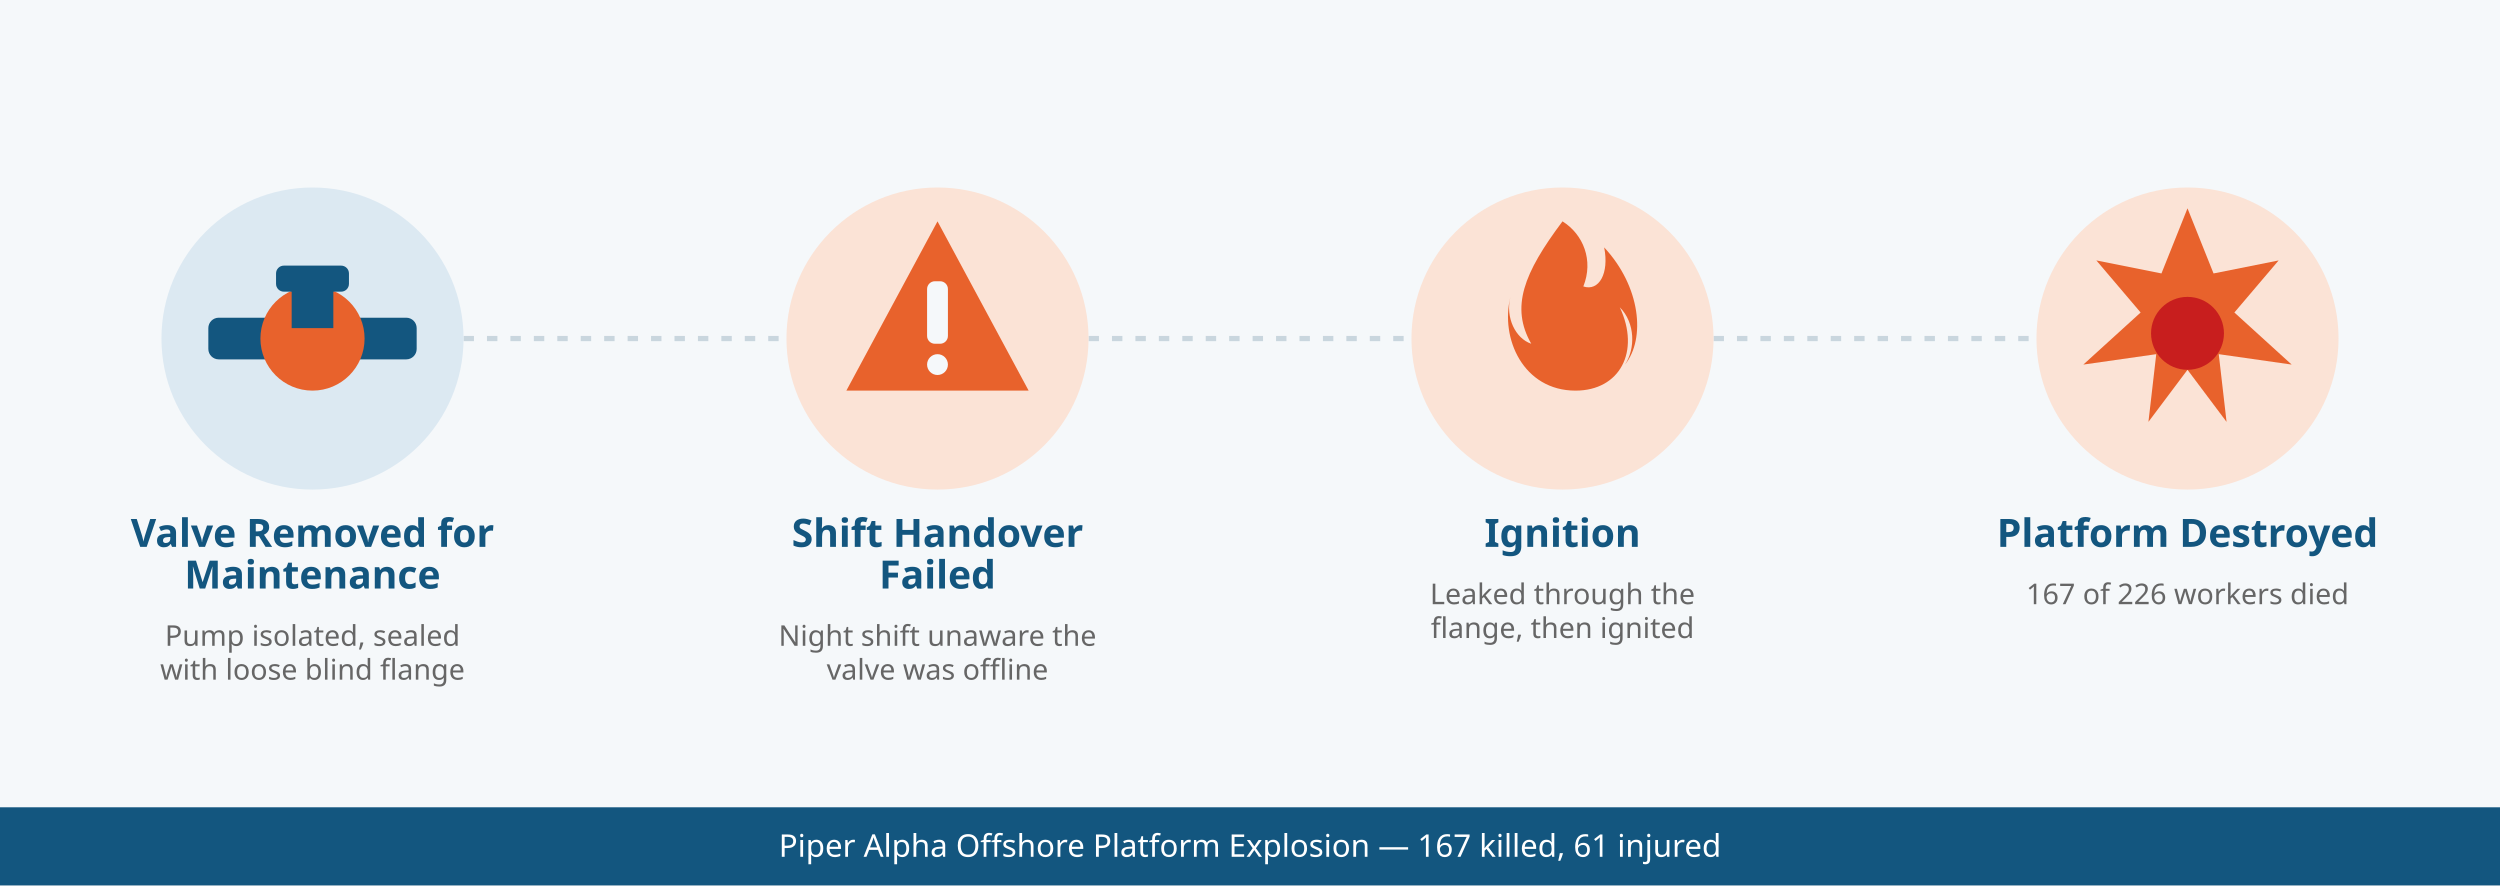
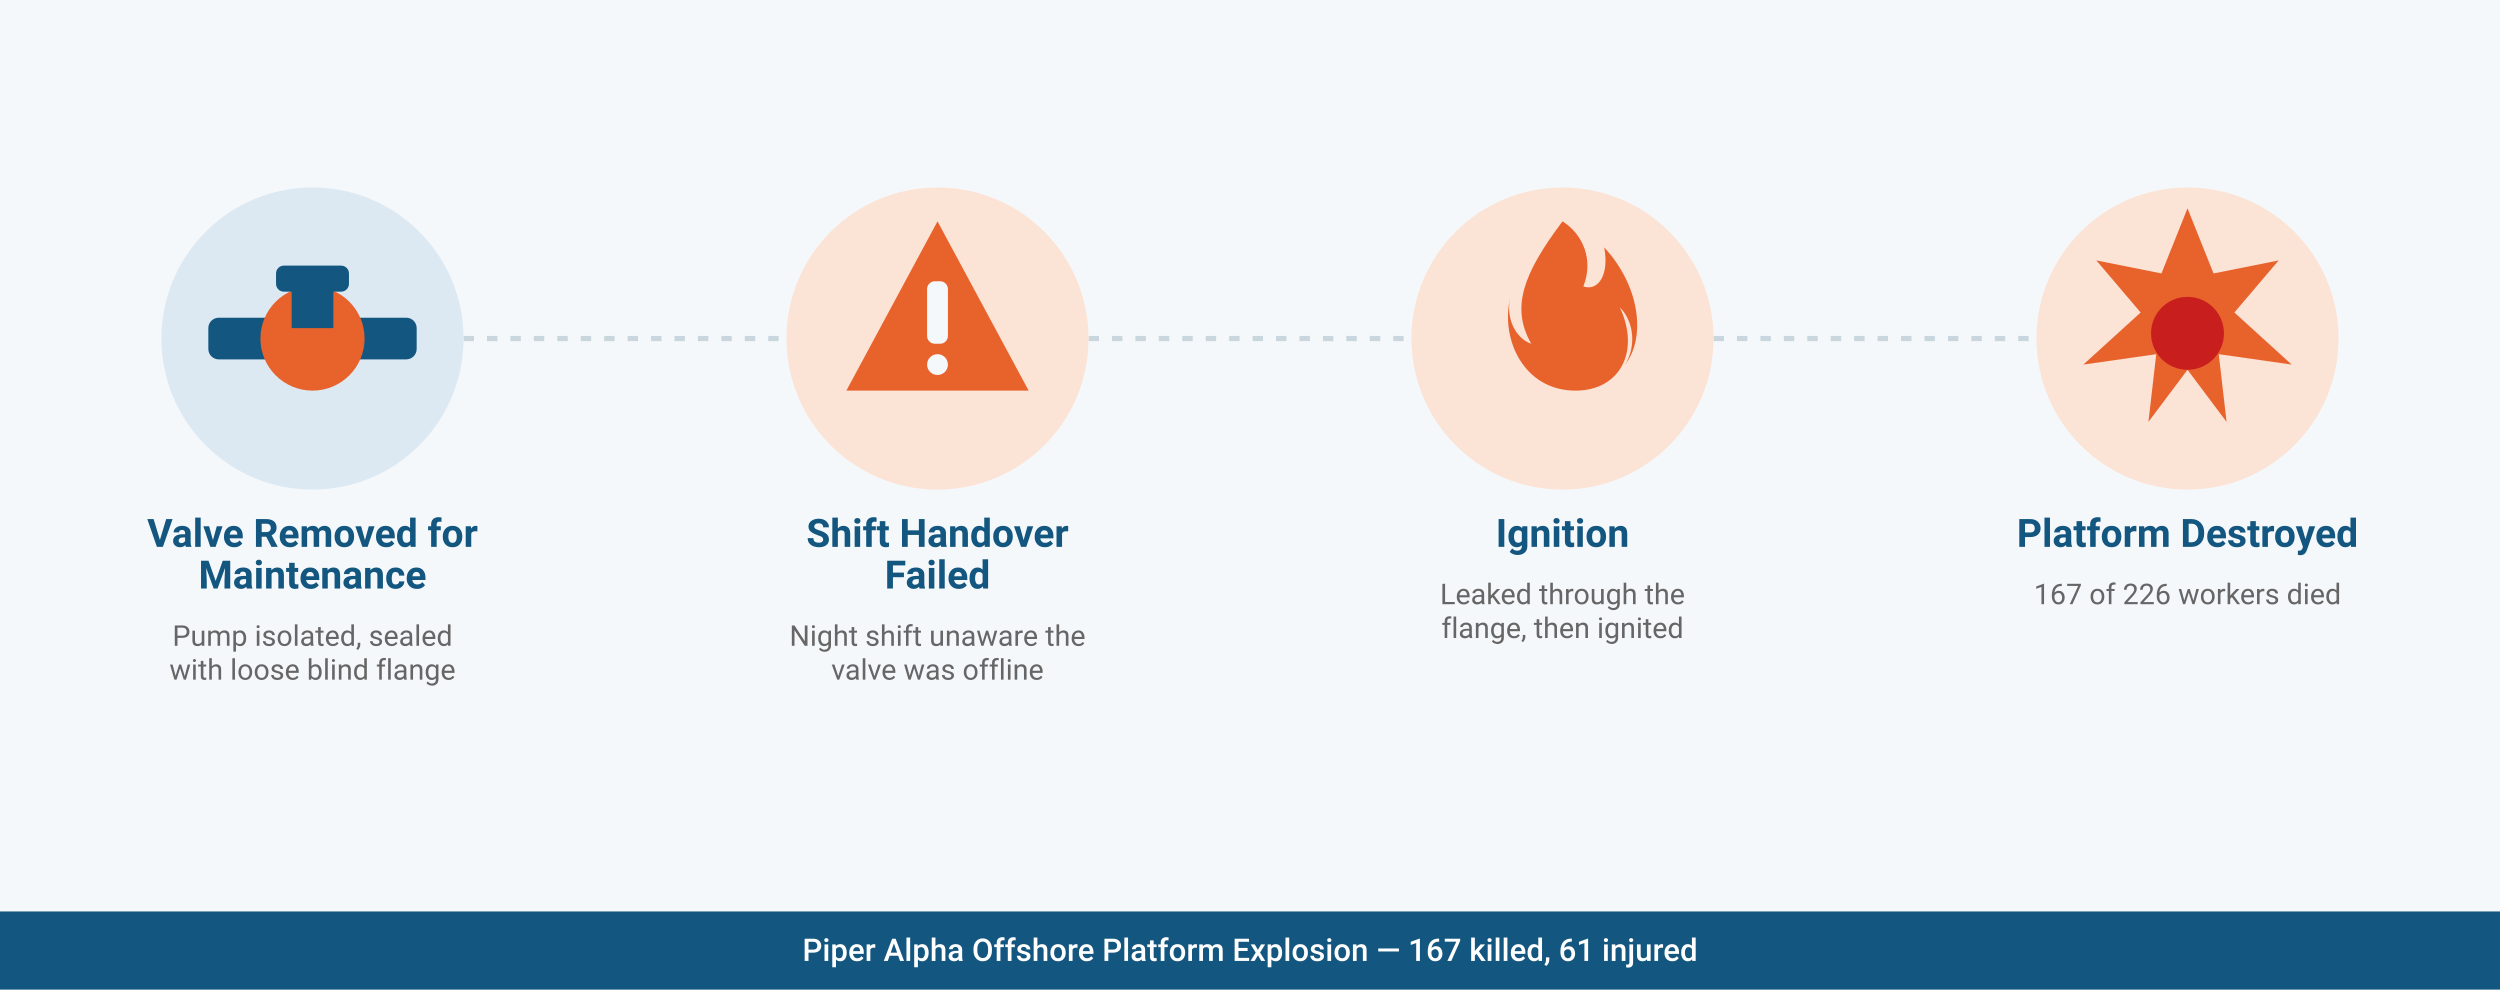
- <svg xmlns="http://www.w3.org/2000/svg" viewBox="0 0 960 340" font-family="'Poppins', sans-serif">
+ <svg xmlns="http://www.w3.org/2000/svg" viewBox="0 0 960 380" font-family="-apple-system, 'Segoe UI', Roboto, Arial, sans-serif">
  <defs>
    <style>
-       .label { font-family: 'Baloo 2', sans-serif; font-weight: 700; font-size: 15px; fill: #13567F; }
-       .sublabel { font-family: 'Poppins', sans-serif; font-size: 11px; fill: #666; }
+       .label { font-family: -apple-system, 'Segoe UI', Roboto, Arial, sans-serif; font-weight: 700; font-size: 15px; fill: #13567F; }
+       .sublabel { font-family: -apple-system, 'Segoe UI', Roboto, Arial, sans-serif; font-size: 11px; fill: #666; }
      .arrow { stroke: #C9D6DE; stroke-width: 2; fill: none; }
    </style>
  </defs>
-   <rect width="960" height="340" fill="#F5F8FA" />
+   <rect width="960" height="380" fill="#F5F8FA" />
  <line x1="178" y1="130" x2="302" y2="130" class="arrow" stroke-dasharray="4 5" />
  <line x1="418" y1="130" x2="542" y2="130" class="arrow" stroke-dasharray="4 5" />
  <line x1="658" y1="130" x2="782" y2="130" class="arrow" stroke-dasharray="4 5" />
  <g transform="translate(60,50)">
    <circle cx="60" cy="80" r="58" fill="#DCE9F2" />
    <rect x="20" y="72" width="80" height="16" rx="4" fill="#13567F" />
    <circle cx="60" cy="80" r="20" fill="#E8622C" />
    <rect x="52" y="60" width="16" height="16" fill="#13567F" />
    <rect x="46" y="52" width="28" height="10" rx="3" fill="#13567F" />
    <text x="60" y="160" text-anchor="middle" class="label">Valve Removed for</text>
    <text x="60" y="176" text-anchor="middle" class="label">Maintenance</text>
    <text x="60" y="198" text-anchor="middle" class="sublabel">Pump isolated, sealed</text>
    <text x="60" y="211" text-anchor="middle" class="sublabel">with loose blind flange</text>
  </g>
  <g transform="translate(300,50)">
    <circle cx="60" cy="80" r="58" fill="#FBE3D6" />
    <path d="M60,35 L95,100 L25,100 Z" fill="#E8622C" />
    <rect x="56" y="58" width="8" height="24" rx="3" fill="#F5F8FA" />
    <circle cx="60" cy="90" r="4" fill="#F5F8FA" />
    <text x="60" y="160" text-anchor="middle" class="label">Shift Handover</text>
    <text x="60" y="176" text-anchor="middle" class="label">Failed</text>
    <text x="60" y="198" text-anchor="middle" class="sublabel">Night shift unaware the</text>
    <text x="60" y="211" text-anchor="middle" class="sublabel">valve was offline</text>
  </g>
  <g transform="translate(540,50)">
    <circle cx="60" cy="80" r="58" fill="#FBE3D6" />
    <path d="M60,35 C45,55 40,68 48,82 C42,80 38,72 40,64 C36,80 45,100 65,100 C82,100 90,85 82,68 C88,74 88,84 84,90 C92,80 90,60 76,45 C78,55 74,62 68,60 C72,50 68,40 60,35 Z" fill="#E8622C" />
    <text x="60" y="160" text-anchor="middle" class="label">Ignition</text>
    <text x="60" y="182" text-anchor="middle" class="sublabel">Leaked through the</text>
    <text x="60" y="195" text-anchor="middle" class="sublabel">flange, then ignited</text>
  </g>
  <g transform="translate(780,50)">
    <circle cx="60" cy="80" r="58" fill="#FBE3D6" />
    <path d="M60,30 L70,55 L95,50 L78,70 L100,90 L72,86 L75,112 L60,92 L45,112 L48,86 L20,90 L42,70 L25,50 L50,55 Z" fill="#E8622C" />
    <circle cx="60" cy="78" r="14" fill="#C81E1E" />
    <text x="60" y="160" text-anchor="middle" class="label">Platform Destroyed</text>
    <text x="60" y="182" text-anchor="middle" class="sublabel">167 of 226 workers died</text>
  </g>
-   <rect x="0" y="310" width="960" height="30" fill="#13567F" />
-   <text x="480" y="329" text-anchor="middle" fill="#fff" font-size="12" font-family="'Poppins', sans-serif" font-weight="500">Piper Alpha Offshore Platform Explosion — 167 killed, 61 injured</text>
+   <rect x="0" y="350" width="960" height="30" fill="#13567F" />
+   <text x="480" y="369" text-anchor="middle" fill="#fff" font-size="12" font-family="-apple-system, 'Segoe UI', Roboto, Arial, sans-serif" font-weight="500">Piper Alpha Offshore Platform Explosion — 167 killed, 61 injured</text>
</svg>
